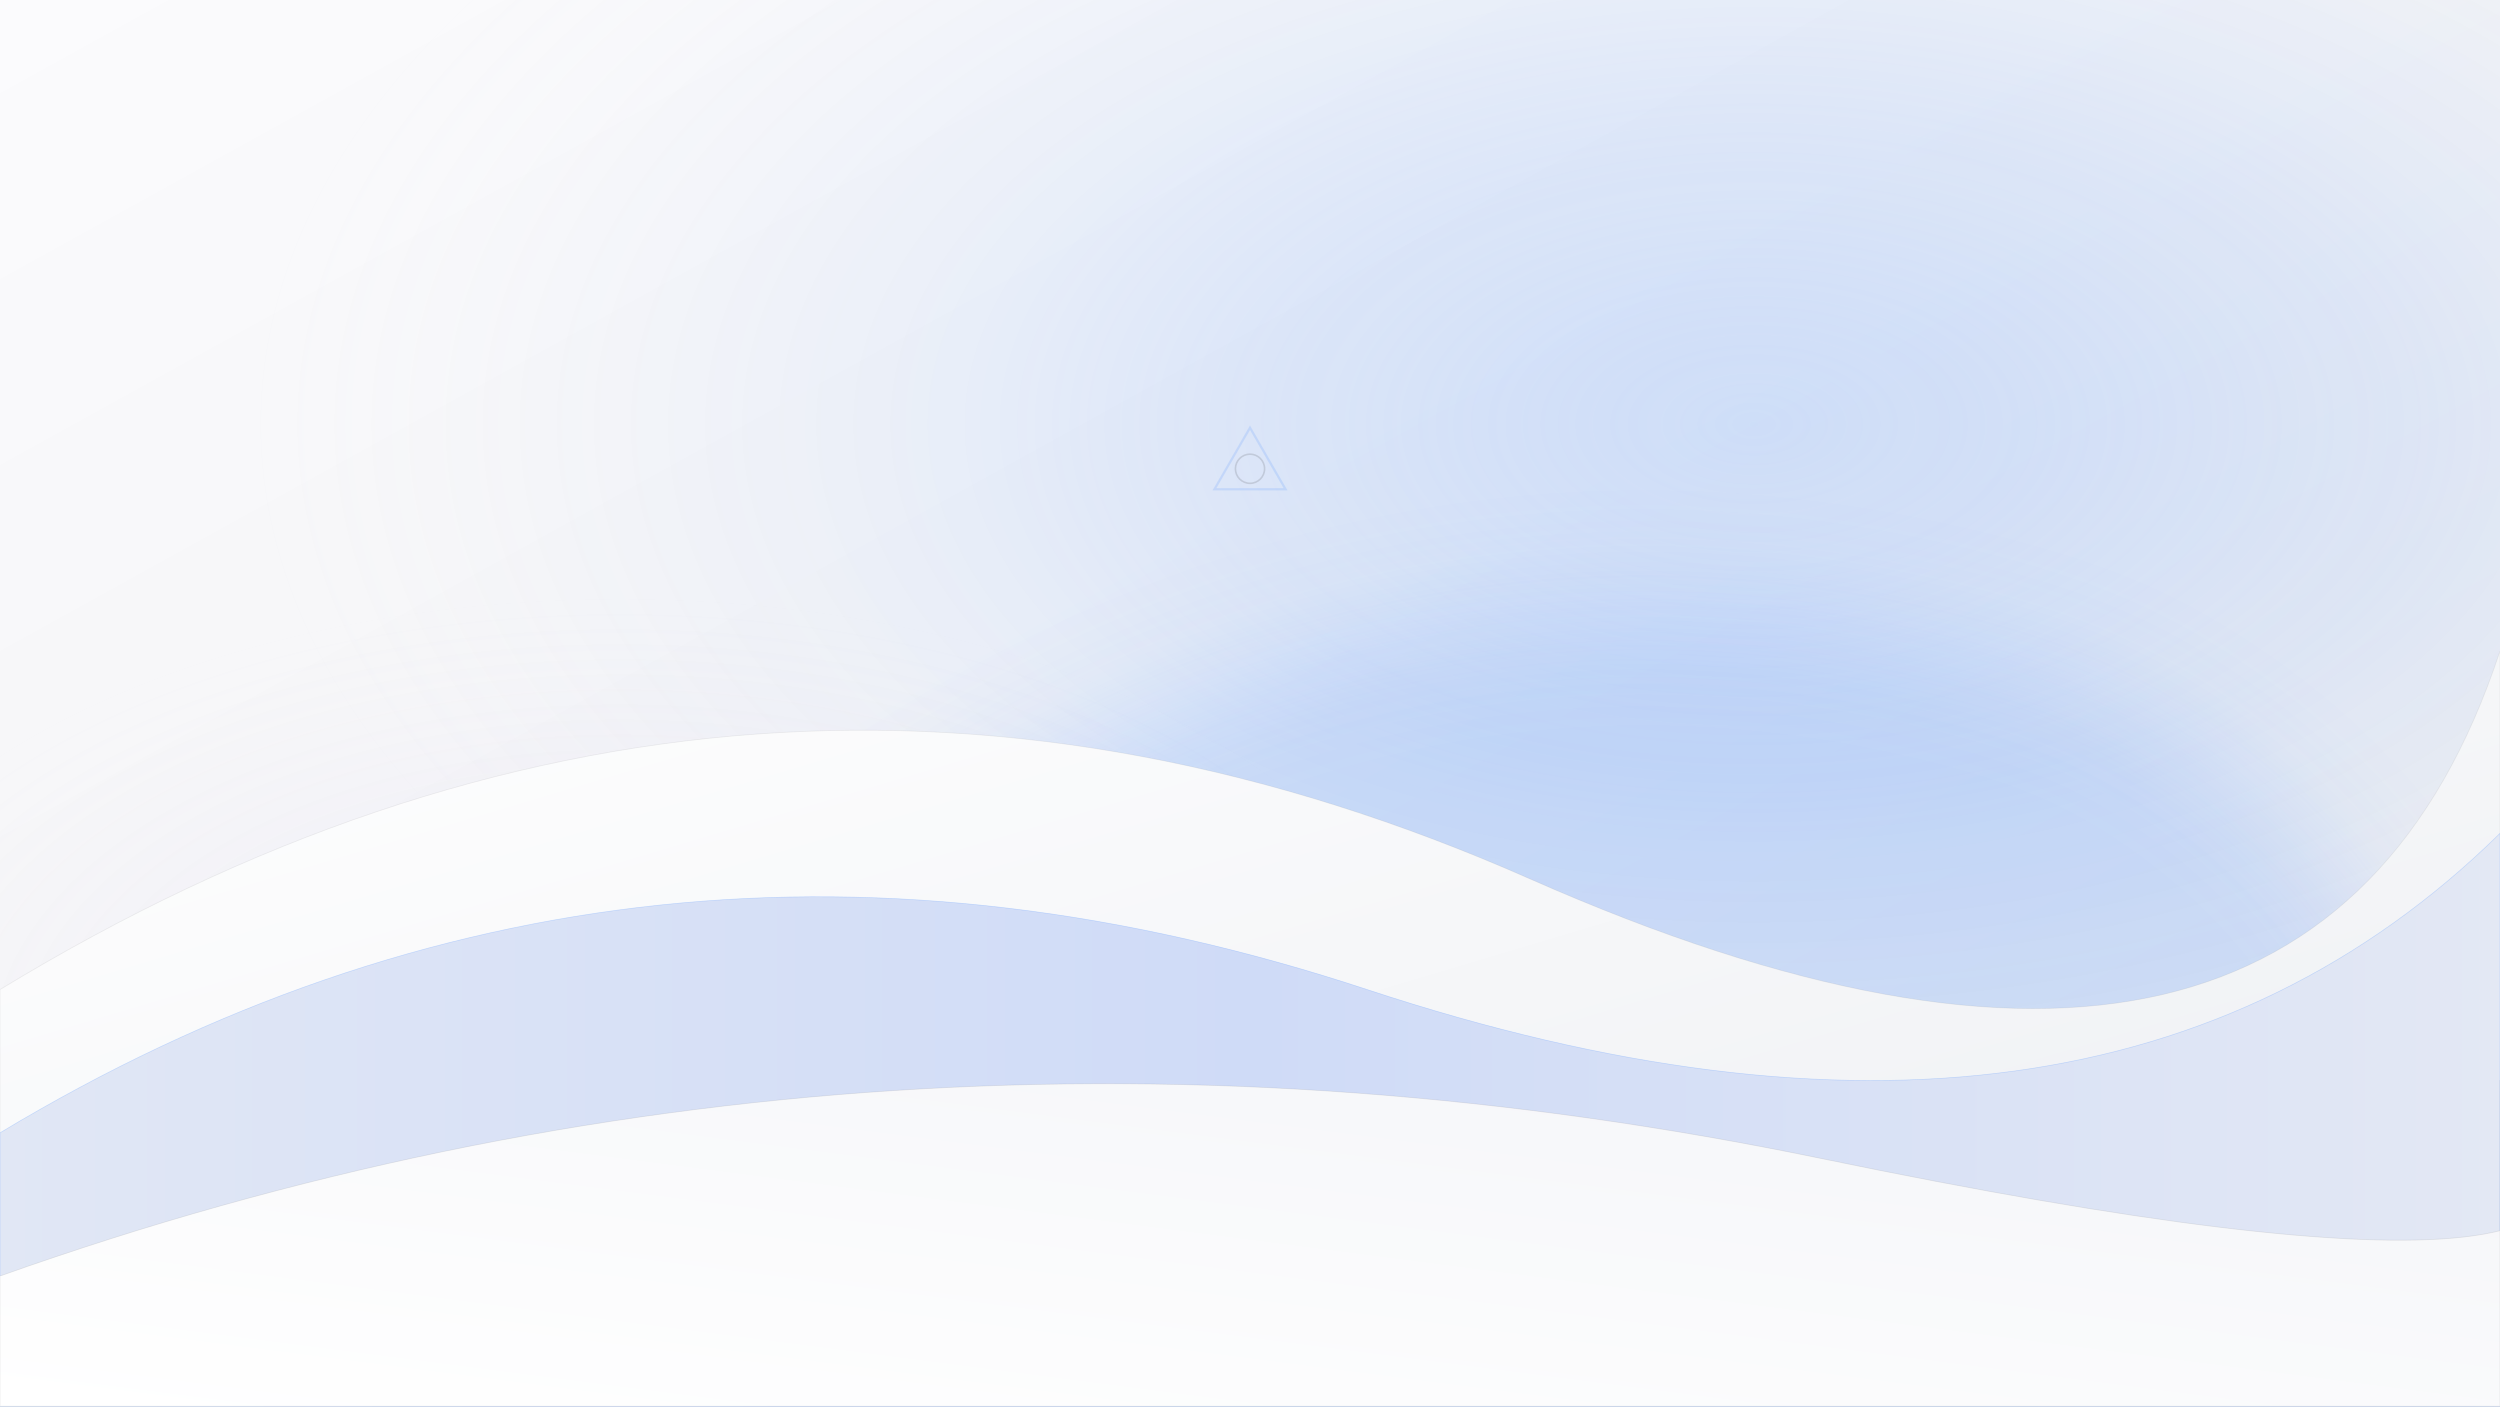
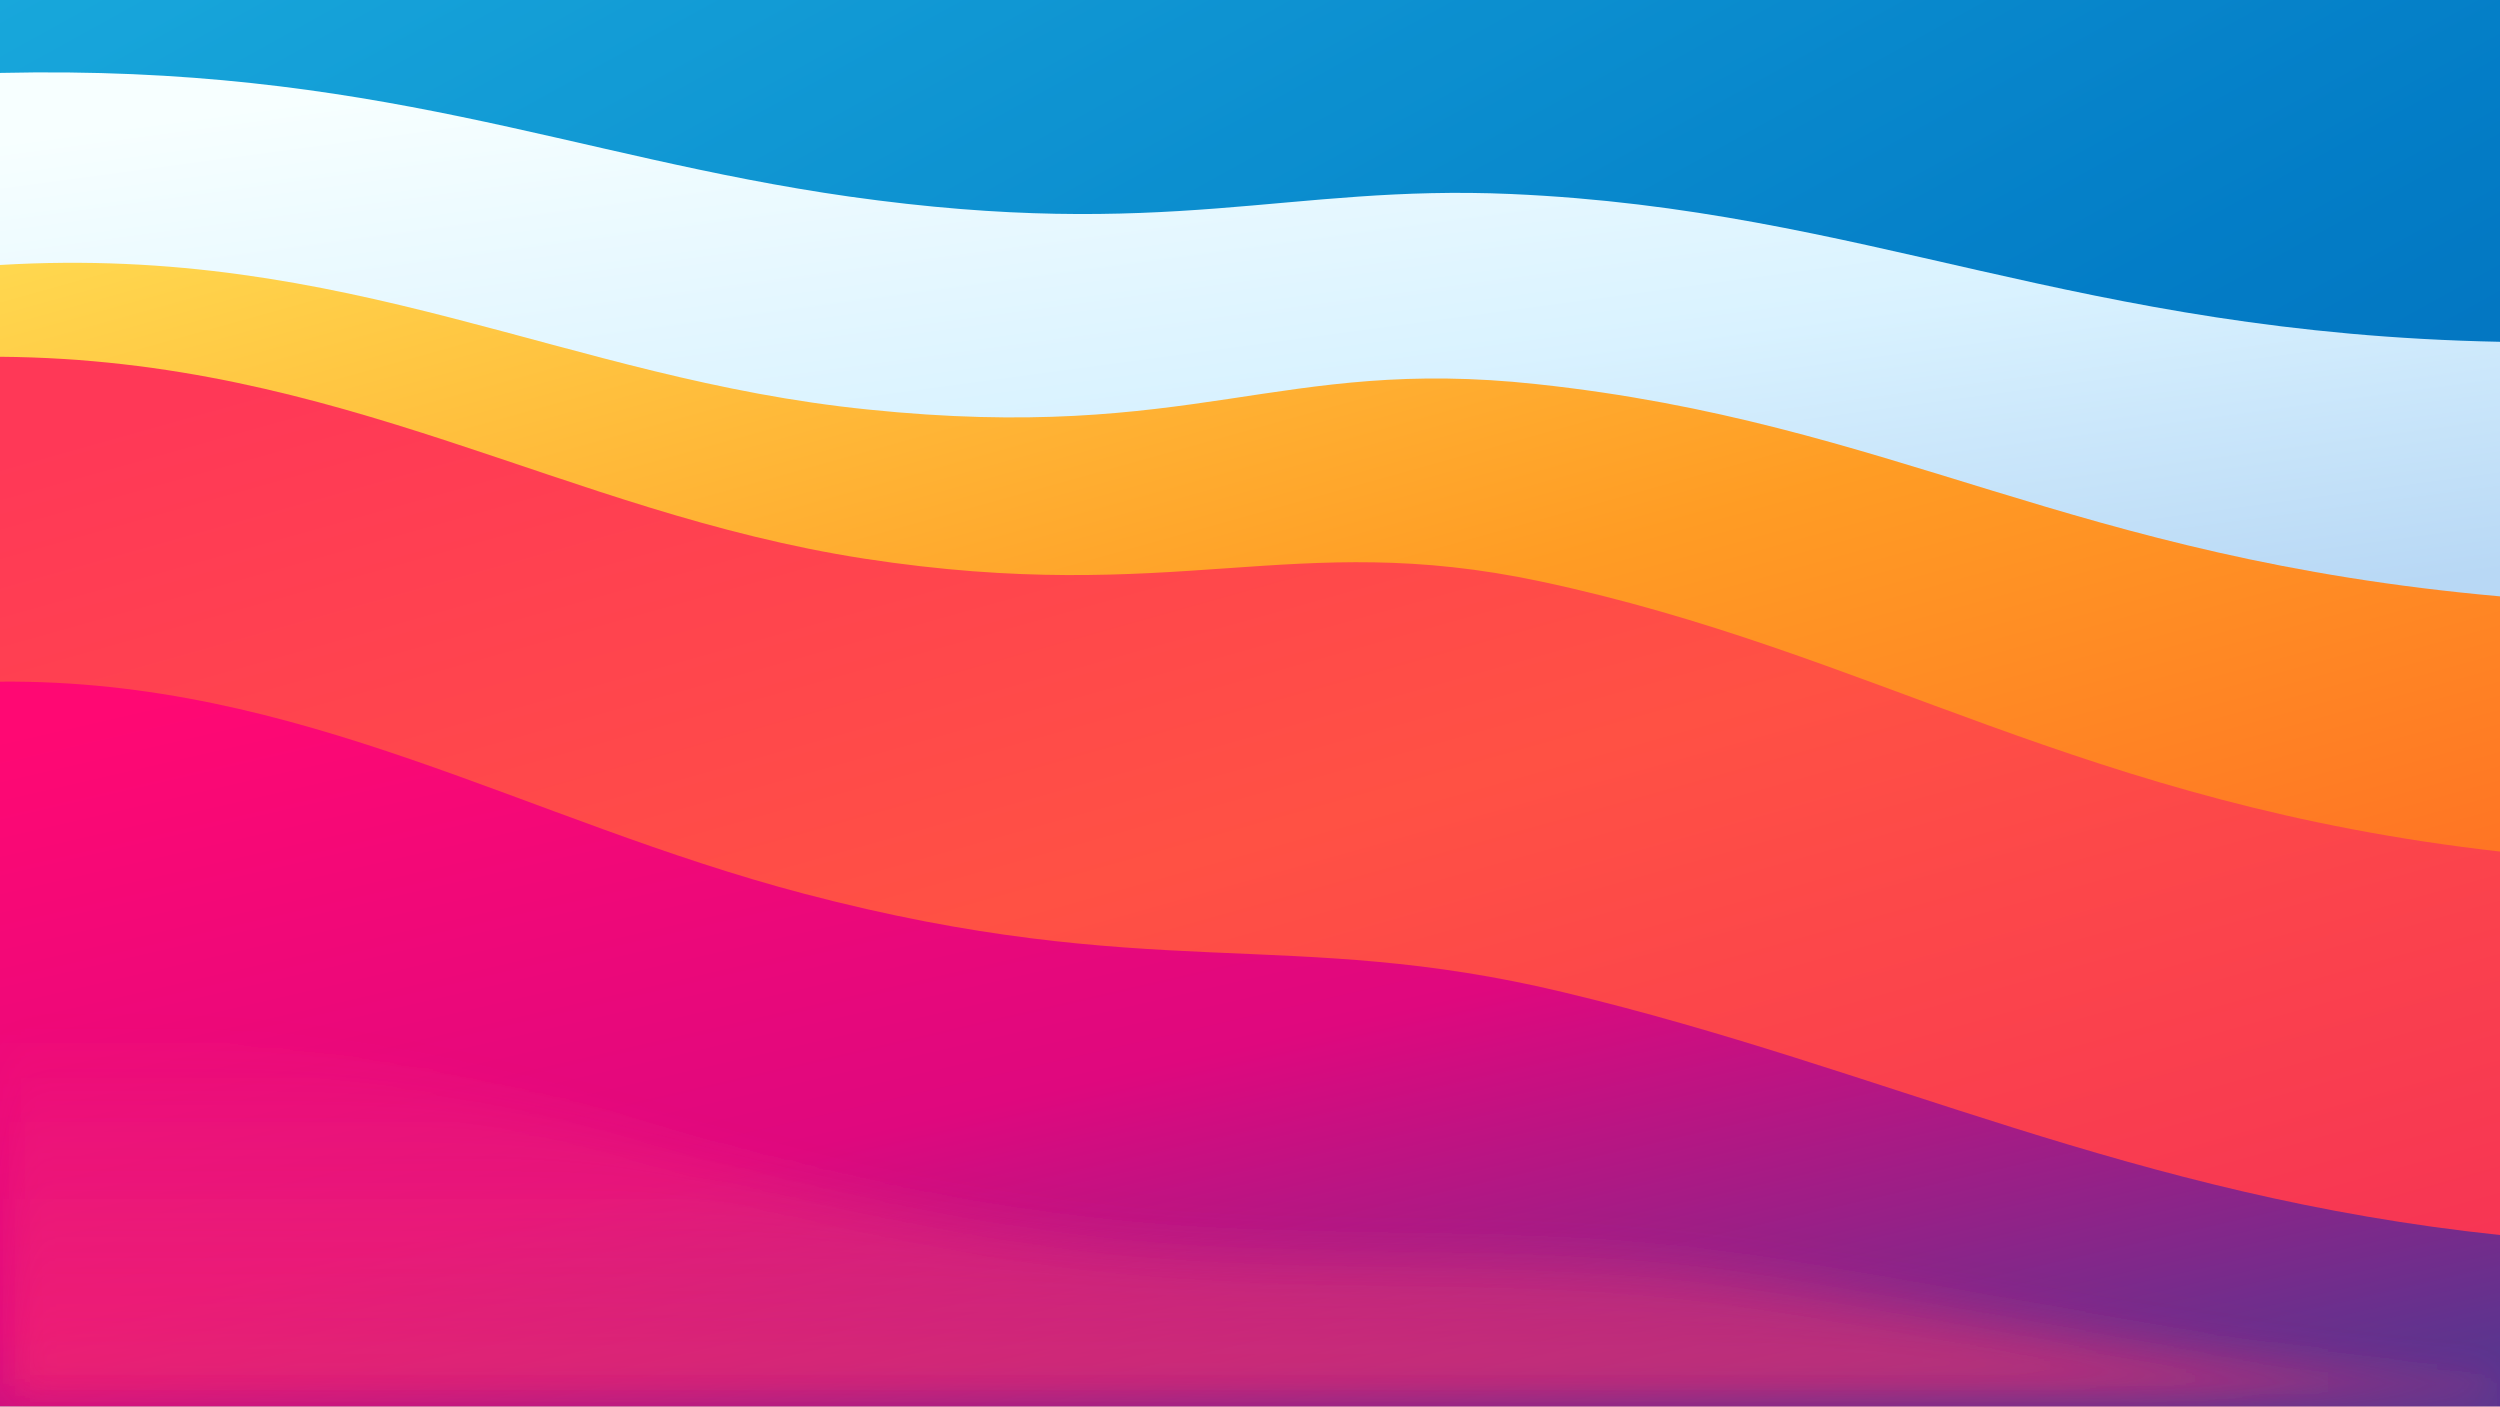
- <svg xmlns="http://www.w3.org/2000/svg" viewBox="0 0 3840 2160" width="3840" height="2160">
+ <svg xmlns="http://www.w3.org/2000/svg" width="3840" height="2160" viewBox="0 0 3840 2160">
  <defs>
-     <linearGradient id="light-bg" x1="0%" y1="0%" x2="100%" y2="100%">
-       <stop offset="0%" stop-color="#FBFBFD" />
-       <stop offset="40%" stop-color="#F5F5F7" />
-       <stop offset="100%" stop-color="#EBECEF" />
+     <linearGradient id="sky" x1="0" y1="0" x2="1" y2="1">
+       <stop stop-color="#25c6ee" />
+       <stop offset=".52" stop-color="#0586cf" />
+       <stop offset="1" stop-color="#0753a9" />
    </linearGradient>
-     <radialGradient id="light-ambient" cx="70%" cy="30%" r="60%">
-       <stop offset="0%" stop-color="#5E9BFF" stop-opacity="0.25" />
-       <stop offset="50%" stop-color="#2878FF" stop-opacity="0.08" />
-       <stop offset="100%" stop-color="#F5F5F7" stop-opacity="0" />
-     </radialGradient>
-     <radialGradient id="light-accent-soft" cx="25%" cy="75%" r="55%">
-       <stop offset="0%" stop-color="#7B61FF" stop-opacity="0.12" />
-       <stop offset="60%" stop-color="#F5F5F7" stop-opacity="0" />
-     </radialGradient>
-     <linearGradient id="terrace-1" x1="0%" y1="0%" x2="100%" y2="100%">
-       <stop offset="0%" stop-color="#FFFFFF" />
-       <stop offset="100%" stop-color="#ECEEF2" />
+     <linearGradient id="ice" x1=".2" y1="0" x2=".8" y2="1">
+       <stop stop-color="#f7ffff" />
+       <stop offset=".55" stop-color="#d9f2ff" />
+       <stop offset="1" stop-color="#b8d8f5" />
    </linearGradient>
-     <linearGradient id="terrace-2" x1="0%" y1="0%" x2="100%" y2="0%">
-       <stop offset="0%" stop-color="#E1E7F5" />
-       <stop offset="50%" stop-color="#CFDBF7" />
-       <stop offset="100%" stop-color="#E3E8F4" />
+     <linearGradient id="gold" x1="0" y1="0" x2="1" y2="1">
+       <stop stop-color="#ffd84f" />
+       <stop offset=".52" stop-color="#ff9c24" />
+       <stop offset="1" stop-color="#ff6c24" />
    </linearGradient>
-     <linearGradient id="terrace-3" x1="0%" y1="100%" x2="100%" y2="0%">
-       <stop offset="0%" stop-color="#FFFFFF" />
-       <stop offset="100%" stop-color="#F4F5F8" />
+     <linearGradient id="coral" x1=".15" y1="0" x2=".82" y2="1">
+       <stop stop-color="#ff3857" />
+       <stop offset=".48" stop-color="#ff5144" />
+       <stop offset="1" stop-color="#f63355" />
    </linearGradient>
-     <filter id="light-blur" x="-20%" y="-20%" width="140%" height="140%">
-       <feGaussianBlur stdDeviation="90" />
+     <linearGradient id="berry" x1=".1" y1="0" x2=".9" y2="1">
+       <stop stop-color="#ff0873" />
+       <stop offset=".5" stop-color="#df087e" />
+       <stop offset="1" stop-color="#59358f" />
+     </linearGradient>
+     <linearGradient id="glow" x1="0" y1="0" x2="0" y2="1">
+       <stop stop-color="#ff5674" stop-opacity=".0" />
+       <stop offset="1" stop-color="#ff2b67" stop-opacity=".55" />
+     </linearGradient>
+     <filter id="soft" x="-10%" y="-30%" width="120%" height="160%">
+       <feGaussianBlur stdDeviation="38" />
    </filter>
  </defs>
-   <rect width="3840" height="2160" fill="url(#light-bg)" />
-   <rect width="3840" height="2160" fill="url(#light-ambient)" />
-   <rect width="3840" height="2160" fill="url(#light-accent-soft)" />
-   <path d="M 500 2160 Q 1750 550 3200 1050 Q 3840 1350 3840 2160 Z" fill="#2878FF" opacity="0.16" filter="url(#light-blur)" />
-   <path d="M 0 1520 Q 1150 820 2350 1350 T 3840 1000 L 3840 2160 L 0 2160 Z" fill="url(#terrace-1)" stroke="rgba(0,0,0,0.06)" stroke-width="1.2" />
-   <path d="M 0 1740 Q 980 1150 2100 1520 T 3840 1280 L 3840 2160 L 0 2160 Z" fill="url(#terrace-2)" stroke="rgba(40,120,255,0.22)" stroke-width="1.0" />
-   <path d="M 0 1960 Q 1350 1480 2800 1780 T 3840 1660 L 3840 2160 L 0 2160 Z" fill="url(#terrace-3)" stroke="rgba(0,0,0,0.08)" stroke-width="1.2" />
-   <g transform="translate(1920, 720) scale(1.4)" opacity="0.14">
-     <path d="M 0 -45 L 39 22.5 L -39 22.5 Z" fill="none" stroke="#2878FF" stroke-width="2.5" />
-     <circle cx="0" cy="0" r="16" fill="none" stroke="#1D1D1F" stroke-width="1.8" />
-   </g>
+   <rect width="3840" height="2160" fill="url(#sky)" />
+   <path d="M0 0h3840v740c-450-50-608-182-1012-116-467 76-620-206-1080-126C1174 597 752 344 0 381z" fill="#006db7" opacity=".35" />
+   <path d="M0 112c576-13 876 129 1305 190 489 69 673-19 1016-4 546 24 866 214 1519 227v457c-539-55-773-204-1229-234-443-30-617 130-1055 70C1024 756 545 553 0 563z" fill="url(#ice)" />
+   <path d="M0 407c536-32 870 175 1333 222 502 52 631-82 1027-39 551 59 817 267 1480 326v570c-536-57-790-188-1225-218-468-32-653 118-1076 65C1035 1274 535 1022 0 1021z" fill="url(#gold)" />
+   <path d="M0 548c527 4 864 238 1327 310 481 74 658-46 1039 35 513 109 830 342 1474 415v852H0z" fill="url(#coral)" />
+   <path d="M0 1047c463-4 806 213 1236 326 530 139 744 50 1165 151 494 118 871 313 1439 373v263H0z" fill="url(#berry)" />
+   <path d="M0 1580c551-22 949 196 1440 294 480 97 810 29 1248 94 400 60 754 144 1152 170v22H0z" fill="url(#glow)" filter="url(#soft)" />
</svg>
